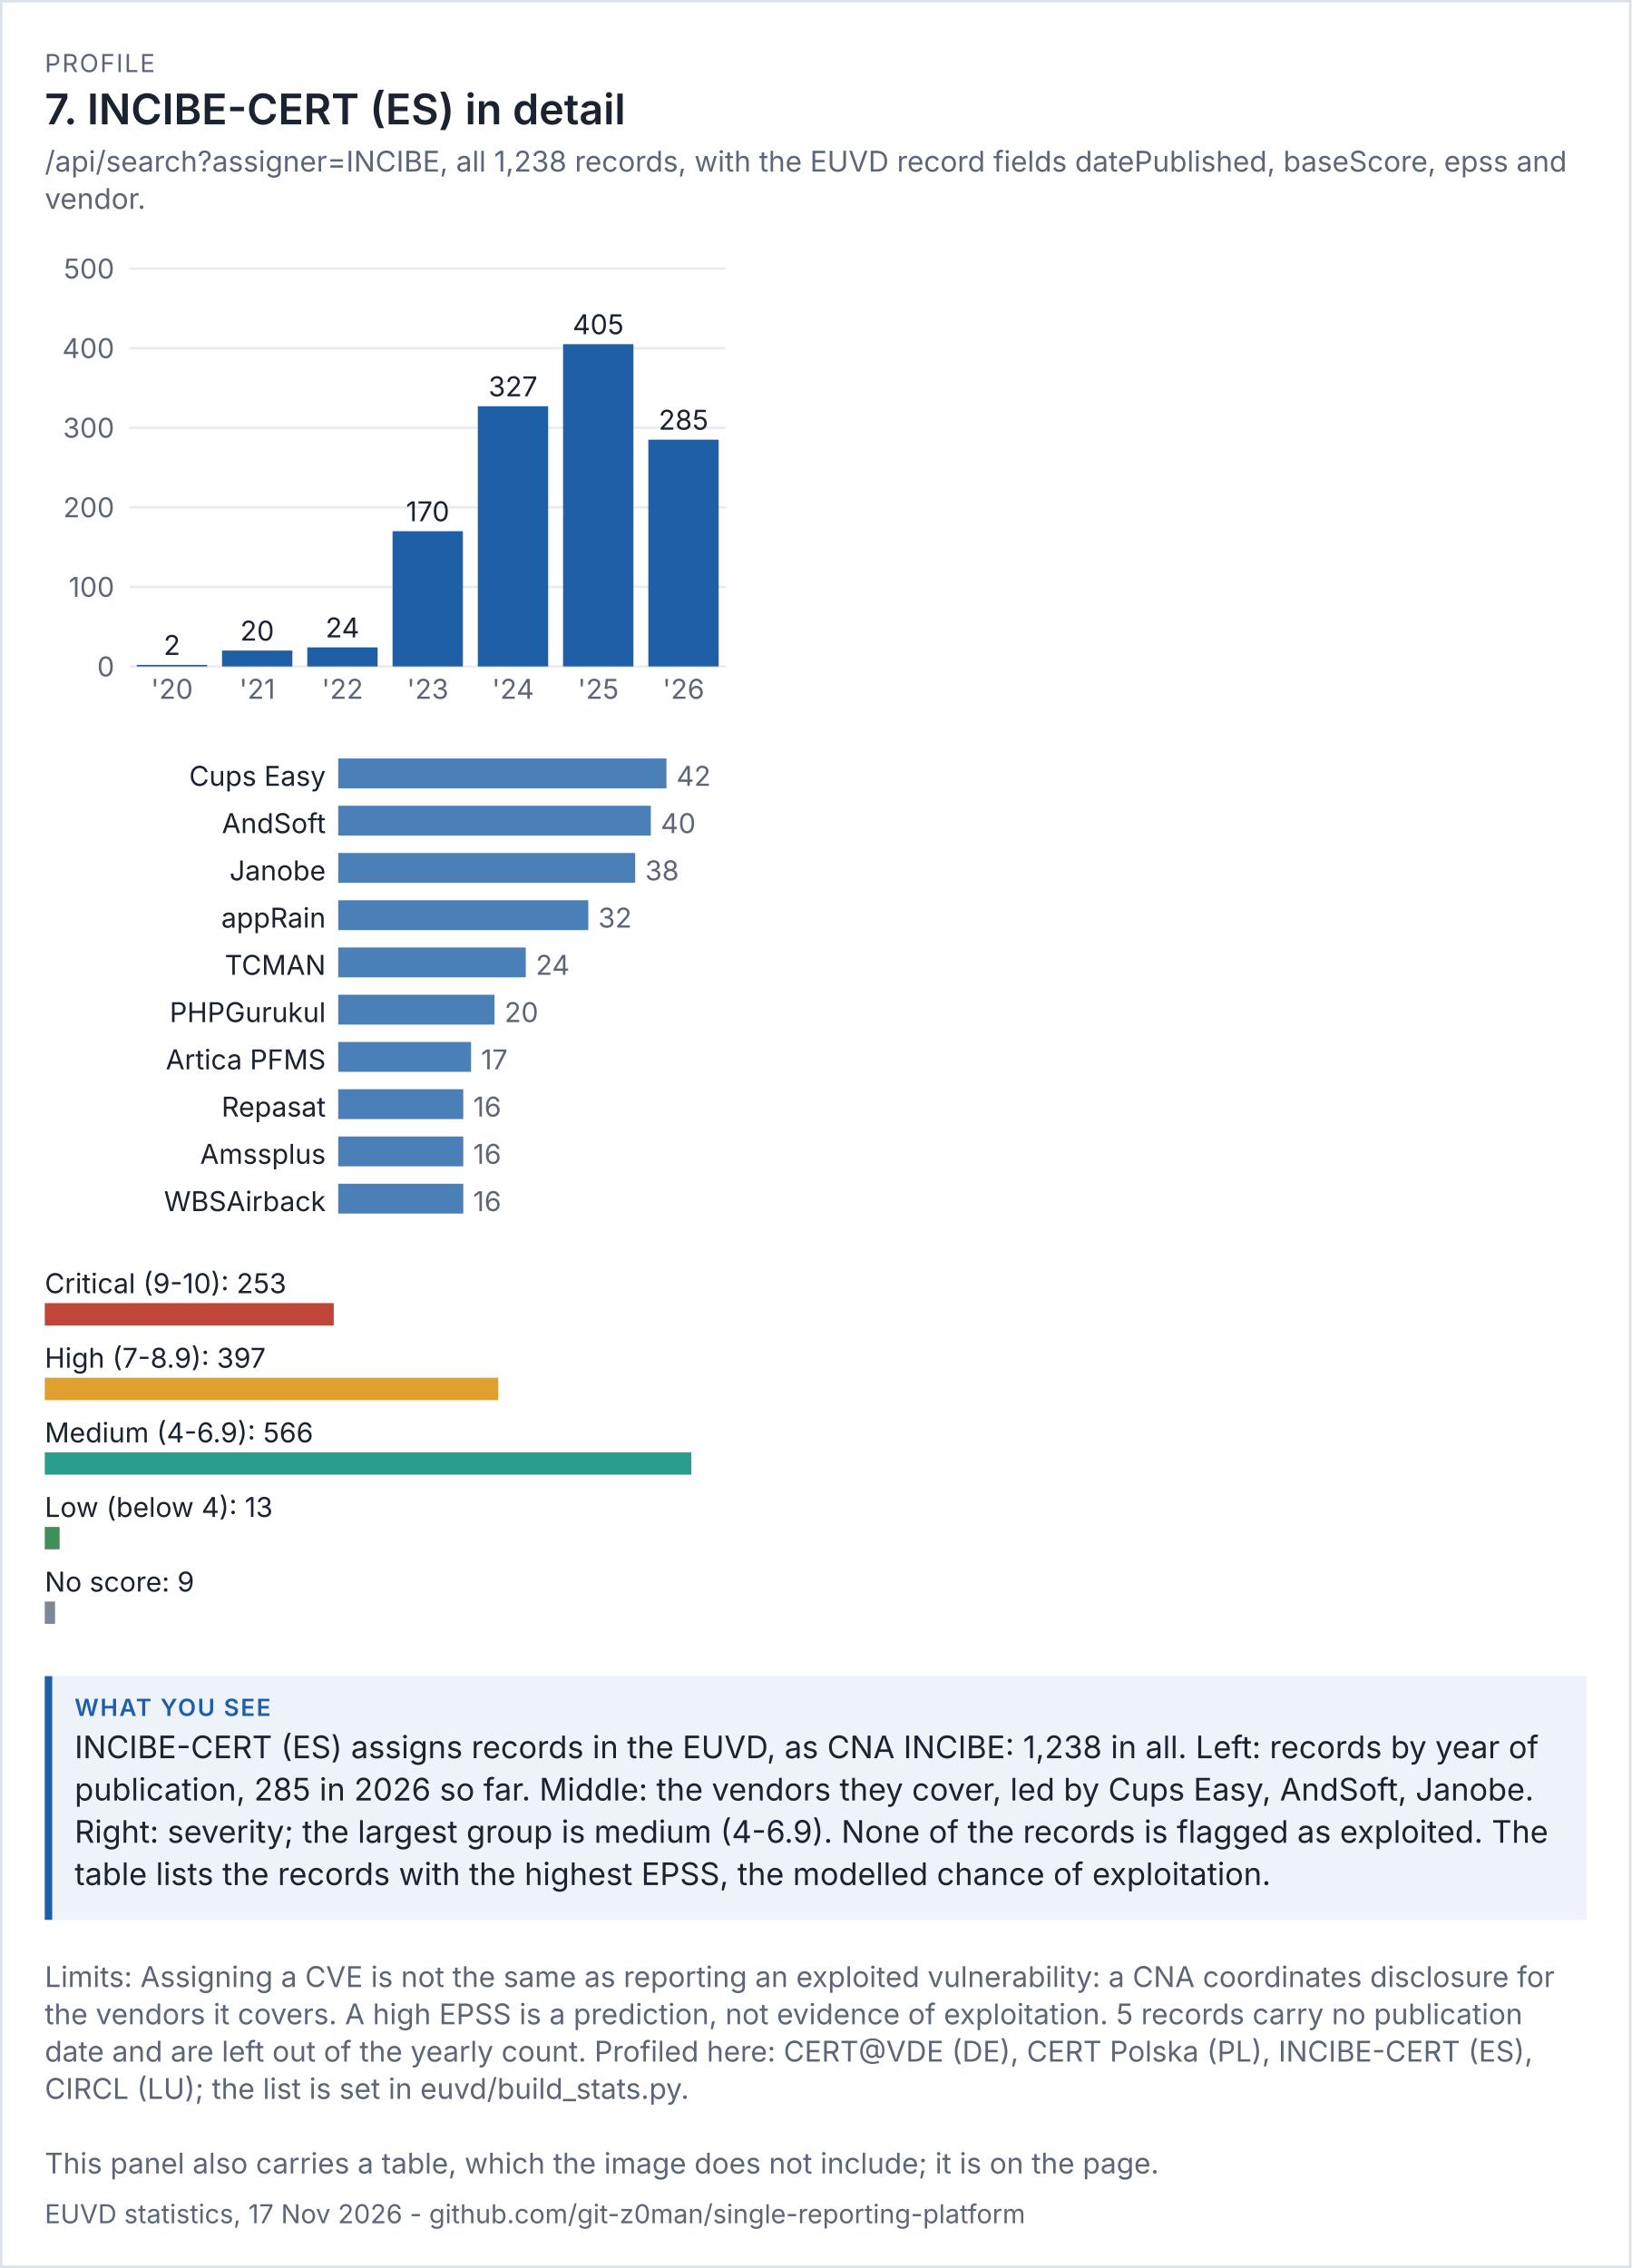
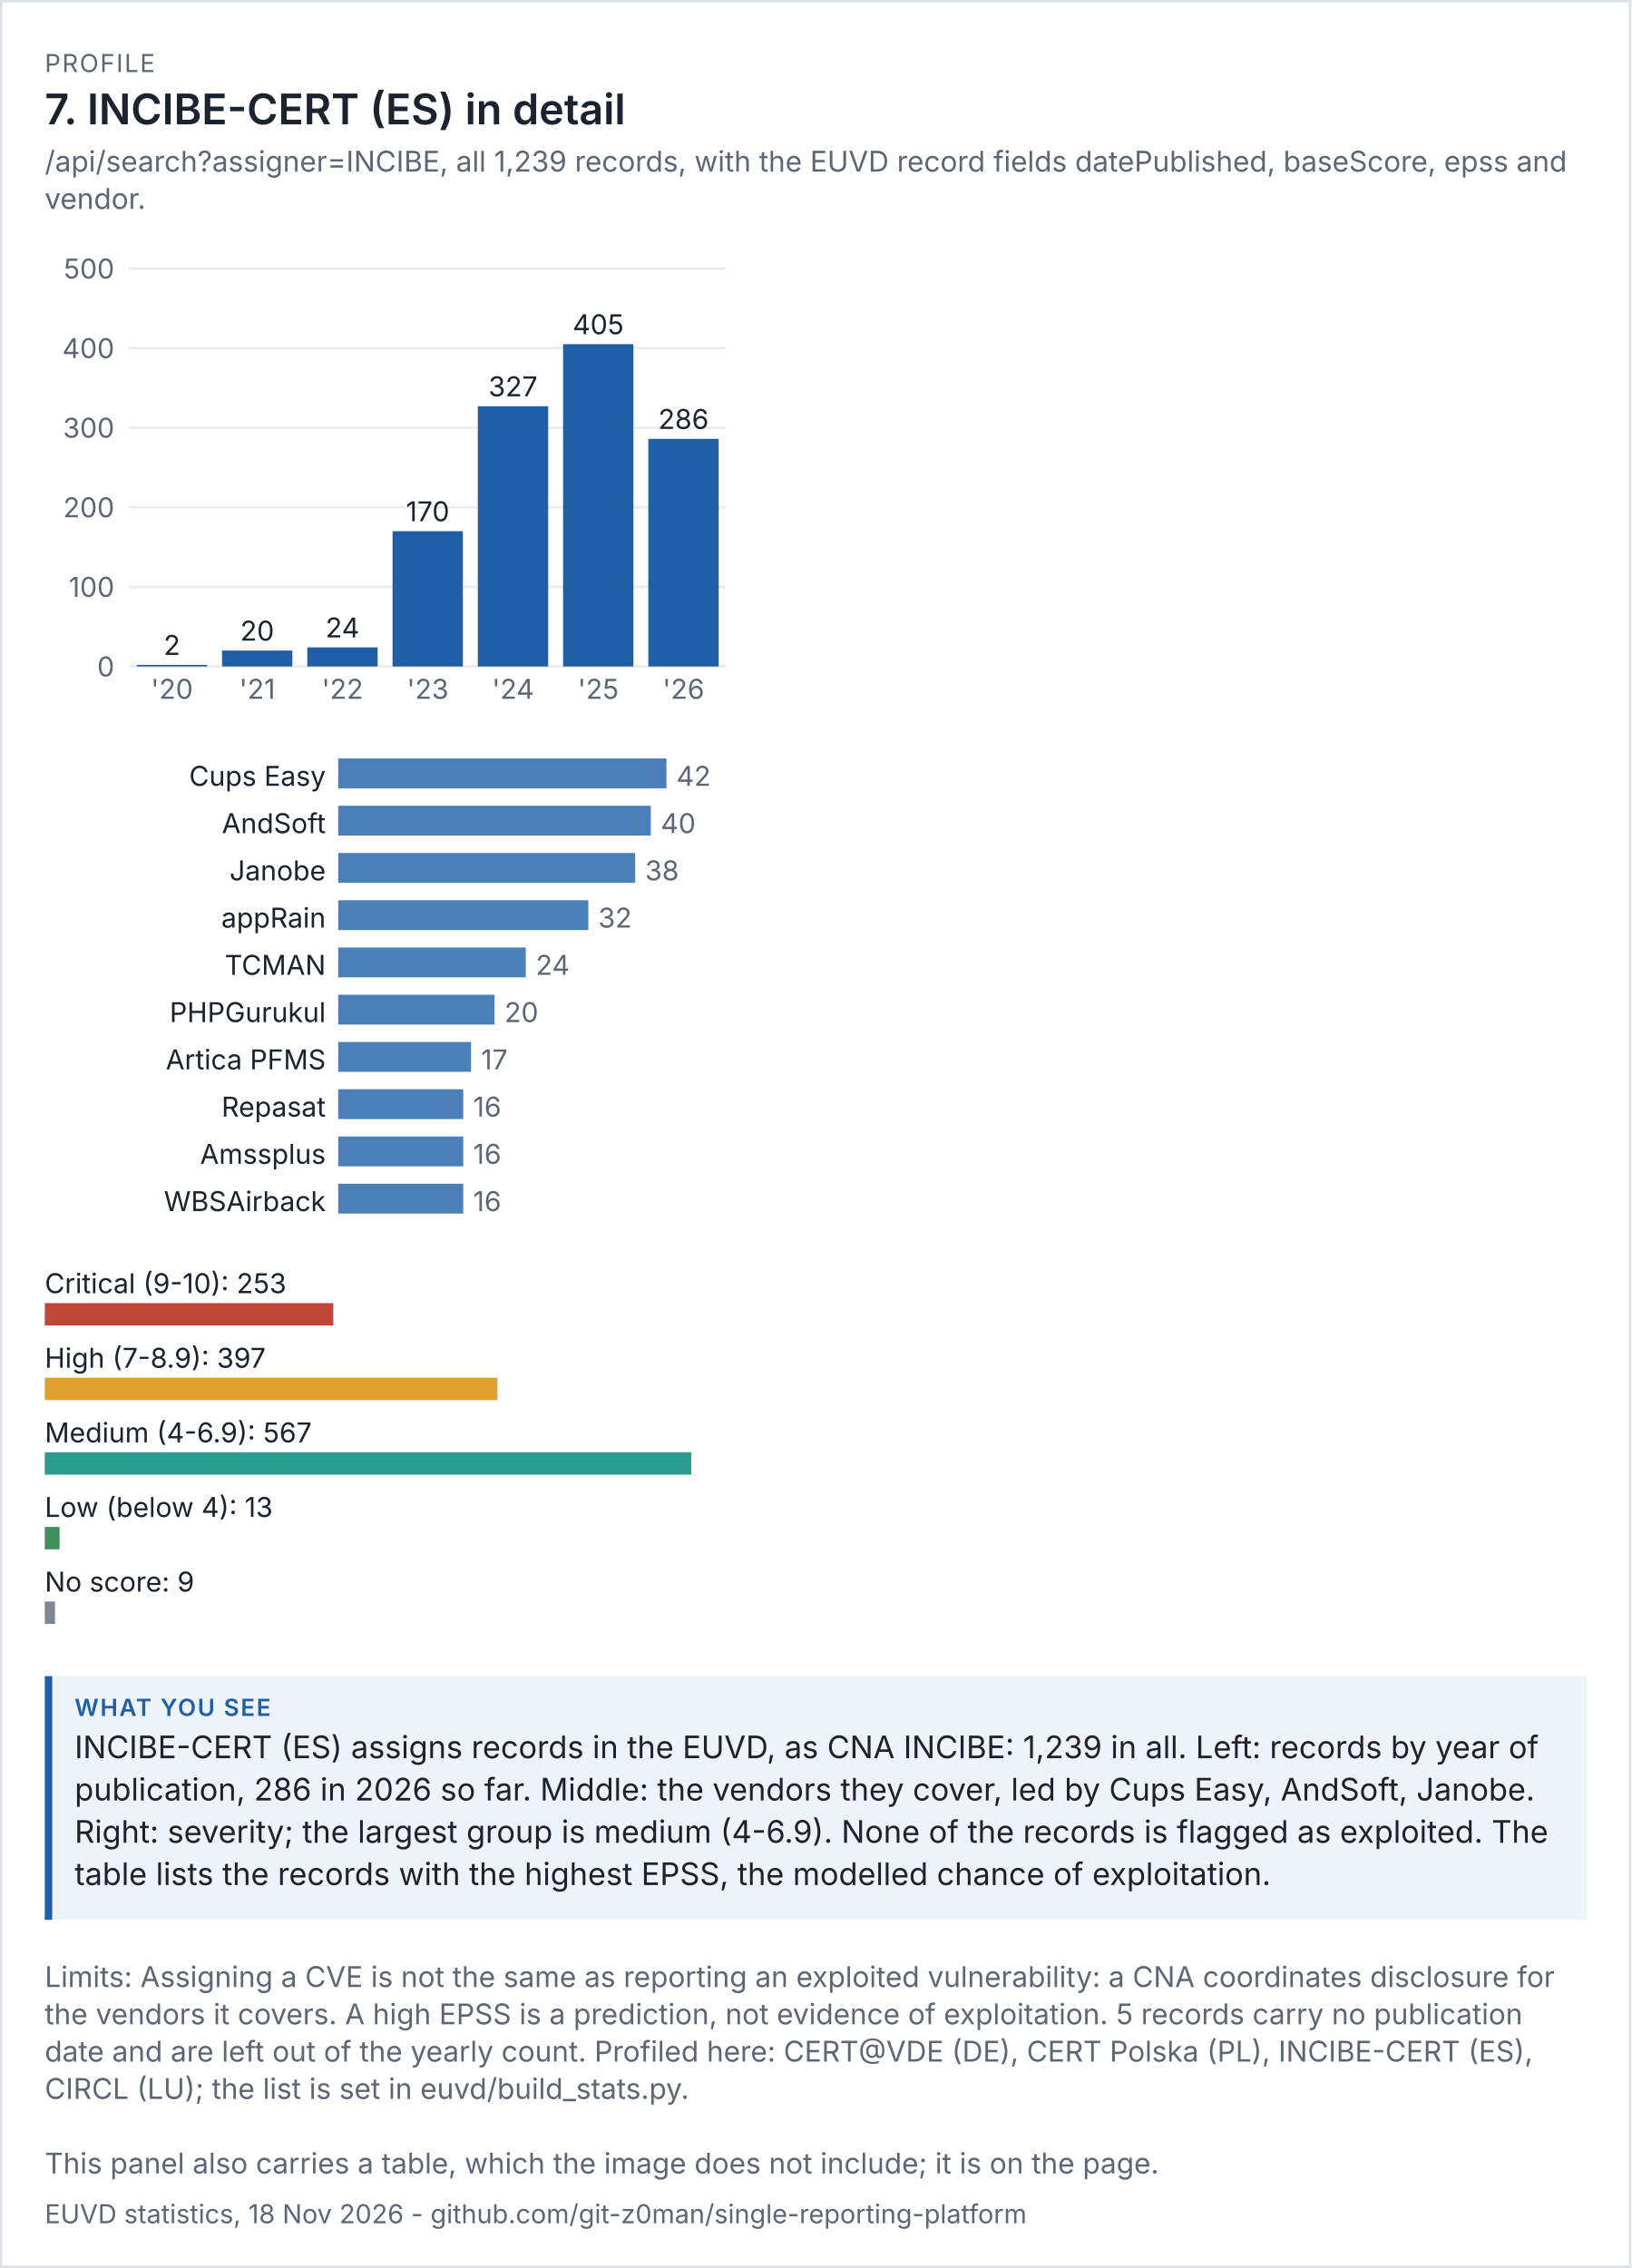
<svg xmlns="http://www.w3.org/2000/svg" viewBox="0 0 656 912" width="656" height="912" font-family="system-ui,-apple-system,'Segoe UI',sans-serif">
  <rect width="100%" height="100%" fill="#ffffff" />
  <rect x="0.5" y="0.5" width="655" height="911" fill="none" stroke="#dde1e8" />
  <text x="18" y="29" font-size="10" letter-spacing="0.6" fill="#5d6677">PROFILE</text>
  <text x="18" y="50" font-size="17" fill="#1b2230" font-weight="600">7. INCIBE-CERT (ES) in detail</text>
-   <text x="18" y="69" font-size="11.5" fill="#5d6677">/api/search?assigner=INCIBE, all 1,238 records, with the EUVD record fields datePublished, baseScore, epss and</text>
+   <text x="18" y="69" font-size="11.5" fill="#5d6677">/api/search?assigner=INCIBE, all 1,239 records, with the EUVD record fields datePublished, baseScore, epss and</text>
  <text x="18" y="84" font-size="11.5" fill="#5d6677">vendor.</text>
  <g transform="translate(18,94) scale(1)" font-size="11">
    <svg viewBox="0 0 280 200" role="img" width="280" height="200">
      <g>
        <line x1="34" x2="274" y1="174" y2="174" stroke="rgb(233, 236, 241)" />
        <text x="28" y="178" text-anchor="end" fill="rgb(93, 102, 119)">0</text>
        <line x1="34" x2="274" y1="142" y2="142" stroke="rgb(233, 236, 241)" />
        <text x="28" y="146" text-anchor="end" fill="rgb(93, 102, 119)">100</text>
        <line x1="34" x2="274" y1="110" y2="110" stroke="rgb(233, 236, 241)" />
        <text x="28" y="114" text-anchor="end" fill="rgb(93, 102, 119)">200</text>
        <line x1="34" x2="274" y1="78" y2="78" stroke="rgb(233, 236, 241)" />
        <text x="28" y="82" text-anchor="end" fill="rgb(93, 102, 119)">300</text>
        <line x1="34" x2="274" y1="46" y2="46" stroke="rgb(233, 236, 241)" />
        <text x="28" y="50" text-anchor="end" fill="rgb(93, 102, 119)">400</text>
        <line x1="34" x2="274" y1="14" y2="14" stroke="rgb(233, 236, 241)" />
        <text x="28" y="18" text-anchor="end" fill="rgb(93, 102, 119)">500</text>
        <rect x="37" y="173.36" width="28.286" height="0.64" fill="rgb(31, 95, 168)" />
        <text x="51.143" y="169.36" text-anchor="middle" class="t" fill="rgb(27, 34, 48)">2</text>
        <text x="51.143" y="187" text-anchor="middle" fill="rgb(93, 102, 119)">'20</text>
        <rect x="71.286" y="167.6" width="28.286" height="6.4" fill="rgb(31, 95, 168)" />
        <text x="85.429" y="163.6" text-anchor="middle" class="t" fill="rgb(27, 34, 48)">20</text>
        <text x="85.429" y="187" text-anchor="middle" fill="rgb(93, 102, 119)">'21</text>
        <rect x="105.571" y="166.32" width="28.286" height="7.68" fill="rgb(31, 95, 168)" />
        <text x="119.714" y="162.32" text-anchor="middle" class="t" fill="rgb(27, 34, 48)">24</text>
        <text x="119.714" y="187" text-anchor="middle" fill="rgb(93, 102, 119)">'22</text>
        <rect x="139.857" y="119.6" width="28.286" height="54.4" fill="rgb(31, 95, 168)" />
        <text x="154" y="115.6" text-anchor="middle" class="t" fill="rgb(27, 34, 48)">170</text>
        <text x="154" y="187" text-anchor="middle" fill="rgb(93, 102, 119)">'23</text>
        <rect x="174.143" y="69.36" width="28.286" height="104.64" fill="rgb(31, 95, 168)" />
        <text x="188.286" y="65.36" text-anchor="middle" class="t" fill="rgb(27, 34, 48)">327</text>
        <text x="188.286" y="187" text-anchor="middle" fill="rgb(93, 102, 119)">'24</text>
        <rect x="208.429" y="44.4" width="28.286" height="129.6" fill="rgb(31, 95, 168)" />
        <text x="222.571" y="40.4" text-anchor="middle" class="t" fill="rgb(27, 34, 48)">405</text>
        <text x="222.571" y="187" text-anchor="middle" fill="rgb(93, 102, 119)">'25</text>
-         <rect x="242.714" y="82.8" width="28.286" height="91.2" fill="rgb(31, 95, 168)" />
-         <text x="256.857" y="78.8" text-anchor="middle" class="t" fill="rgb(27, 34, 48)">285</text>
+         <rect x="242.714" y="82.48" width="28.286" height="91.52" fill="rgb(31, 95, 168)" />
+         <text x="256.857" y="78.48" text-anchor="middle" class="t" fill="rgb(27, 34, 48)">286</text>
        <text x="256.857" y="187" text-anchor="middle" fill="rgb(93, 102, 119)">'26</text>
      </g>
    </svg>
  </g>
  <g transform="translate(18,302) scale(1)" font-size="11">
    <svg viewBox="0 0 280 196" role="img" width="280" height="196">
      <g>
        <text x="113" y="14" text-anchor="end" class="t" fill="rgb(27, 34, 48)">Cups Easy</text>
        <rect x="118" y="3" width="132" height="12" fill="rgb(75, 127, 184)" />
        <text x="254" y="14" fill="rgb(93, 102, 119)">42</text>
        <text x="113" y="33" text-anchor="end" class="t" fill="rgb(27, 34, 48)">AndSoft</text>
        <rect x="118" y="22" width="125.714" height="12" fill="rgb(75, 127, 184)" />
        <text x="247.714" y="33" fill="rgb(93, 102, 119)">40</text>
        <text x="113" y="52" text-anchor="end" class="t" fill="rgb(27, 34, 48)">Janobe</text>
        <rect x="118" y="41" width="119.429" height="12" fill="rgb(75, 127, 184)" />
        <text x="241.429" y="52" fill="rgb(93, 102, 119)">38</text>
        <text x="113" y="71" text-anchor="end" class="t" fill="rgb(27, 34, 48)">appRain</text>
        <rect x="118" y="60" width="100.571" height="12" fill="rgb(75, 127, 184)" />
        <text x="222.571" y="71" fill="rgb(93, 102, 119)">32</text>
        <text x="113" y="90" text-anchor="end" class="t" fill="rgb(27, 34, 48)">TCMAN</text>
        <rect x="118" y="79" width="75.429" height="12" fill="rgb(75, 127, 184)" />
        <text x="197.429" y="90" fill="rgb(93, 102, 119)">24</text>
        <text x="113" y="109" text-anchor="end" class="t" fill="rgb(27, 34, 48)">PHPGurukul</text>
        <rect x="118" y="98" width="62.857" height="12" fill="rgb(75, 127, 184)" />
        <text x="184.857" y="109" fill="rgb(93, 102, 119)">20</text>
        <text x="113" y="128" text-anchor="end" class="t" fill="rgb(27, 34, 48)">Artica PFMS</text>
        <rect x="118" y="117" width="53.429" height="12" fill="rgb(75, 127, 184)" />
        <text x="175.429" y="128" fill="rgb(93, 102, 119)">17</text>
        <text x="113" y="147" text-anchor="end" class="t" fill="rgb(27, 34, 48)">Repasat</text>
        <rect x="118" y="136" width="50.286" height="12" fill="rgb(75, 127, 184)" />
        <text x="172.286" y="147" fill="rgb(93, 102, 119)">16</text>
        <text x="113" y="166" text-anchor="end" class="t" fill="rgb(27, 34, 48)">Amssplus</text>
        <rect x="118" y="155" width="50.286" height="12" fill="rgb(75, 127, 184)" />
        <text x="172.286" y="166" fill="rgb(93, 102, 119)">16</text>
        <text x="113" y="185" text-anchor="end" class="t" fill="rgb(27, 34, 48)">WBSAirback</text>
        <rect x="118" y="174" width="50.286" height="12" fill="rgb(75, 127, 184)" />
        <text x="172.286" y="185" fill="rgb(93, 102, 119)">16</text>
      </g>
    </svg>
  </g>
  <g transform="translate(18,506) scale(1)" font-size="11">
    <svg viewBox="0 0 280 156" role="img" width="280" height="156">
      <g>
        <text x="0" y="14" class="t" fill="rgb(27, 34, 48)">Critical (9-10): 253</text>
-         <rect x="0" y="18" width="116.219" height="9" fill="rgb(192, 70, 58)" />
+         <rect x="0" y="18" width="116.014" height="9" fill="rgb(192, 70, 58)" />
        <text x="0" y="44" class="t" fill="rgb(27, 34, 48)">High (7-8.9): 397</text>
-         <rect x="0" y="48" width="182.367" height="9" fill="rgb(224, 160, 48)" />
-         <text x="0" y="74" class="t" fill="rgb(27, 34, 48)">Medium (4-6.9): 566</text>
+         <rect x="0" y="48" width="182.046" height="9" fill="rgb(224, 160, 48)" />
+         <text x="0" y="74" class="t" fill="rgb(27, 34, 48)">Medium (4-6.9): 567</text>
        <rect x="0" y="78" width="260" height="9" fill="rgb(42, 157, 143)" />
        <text x="0" y="104" class="t" fill="rgb(27, 34, 48)">Low (below 4): 13</text>
-         <rect x="0" y="108" width="5.972" height="9" fill="rgb(63, 143, 91)" />
+         <rect x="0" y="108" width="5.961" height="9" fill="rgb(63, 143, 91)" />
        <text x="0" y="134" class="t" fill="rgb(27, 34, 48)">No score: 9</text>
-         <rect x="0" y="138" width="4.134" height="9" fill="rgb(125, 135, 152)" />
+         <rect x="0" y="138" width="4.127" height="9" fill="rgb(125, 135, 152)" />
      </g>
    </svg>
  </g>
  <rect x="18" y="674" width="620" height="98" fill="#eef3fa" />
  <rect x="18" y="674" width="3" height="98" fill="#1f5fa8" />
  <text x="30" y="690" font-size="9.5" letter-spacing="0.6" font-weight="600" fill="#1f5fa8">WHAT YOU SEE</text>
-   <text x="30" y="707" font-size="12.5" fill="#1b2230">INCIBE-CERT (ES) assigns records in the EUVD, as CNA INCIBE: 1,238 in all. Left: records by year of</text>
-   <text x="30" y="724" font-size="12.5" fill="#1b2230">publication, 285 in 2026 so far. Middle: the vendors they cover, led by Cups Easy, AndSoft, Janobe.</text>
+   <text x="30" y="707" font-size="12.5" fill="#1b2230">INCIBE-CERT (ES) assigns records in the EUVD, as CNA INCIBE: 1,239 in all. Left: records by year of</text>
+   <text x="30" y="724" font-size="12.5" fill="#1b2230">publication, 286 in 2026 so far. Middle: the vendors they cover, led by Cups Easy, AndSoft, Janobe.</text>
  <text x="30" y="741" font-size="12.5" fill="#1b2230">Right: severity; the largest group is medium (4-6.9). None of the records is flagged as exploited. The</text>
  <text x="30" y="758" font-size="12.5" fill="#1b2230">table lists the records with the highest EPSS, the modelled chance of exploitation.</text>
  <text x="18" y="799" font-size="11.5" fill="#5d6677">Limits: Assigning a CVE is not the same as reporting an exploited vulnerability: a CNA coordinates disclosure for</text>
  <text x="18" y="814" font-size="11.5" fill="#5d6677">the vendors it covers. A high EPSS is a prediction, not evidence of exploitation. 5 records carry no publication</text>
  <text x="18" y="829" font-size="11.5" fill="#5d6677">date and are left out of the yearly count. Profiled here: CERT@VDE (DE), CERT Polska (PL), INCIBE-CERT (ES),</text>
  <text x="18" y="844" font-size="11.5" fill="#5d6677">CIRCL (LU); the list is set in euvd/build_stats.py.</text>
  <text x="18" y="874" font-size="11.5" fill="#5d6677">This panel also carries a table, which the image does not include; it is on the page.</text>
-   <text x="18" y="894" font-size="10.5" fill="#5d6677">EUVD statistics, 17 Nov 2026 - github.com/git-z0man/single-reporting-platform</text>
+   <text x="18" y="894" font-size="10.5" fill="#5d6677">EUVD statistics, 18 Nov 2026 - github.com/git-z0man/single-reporting-platform</text>
</svg>
